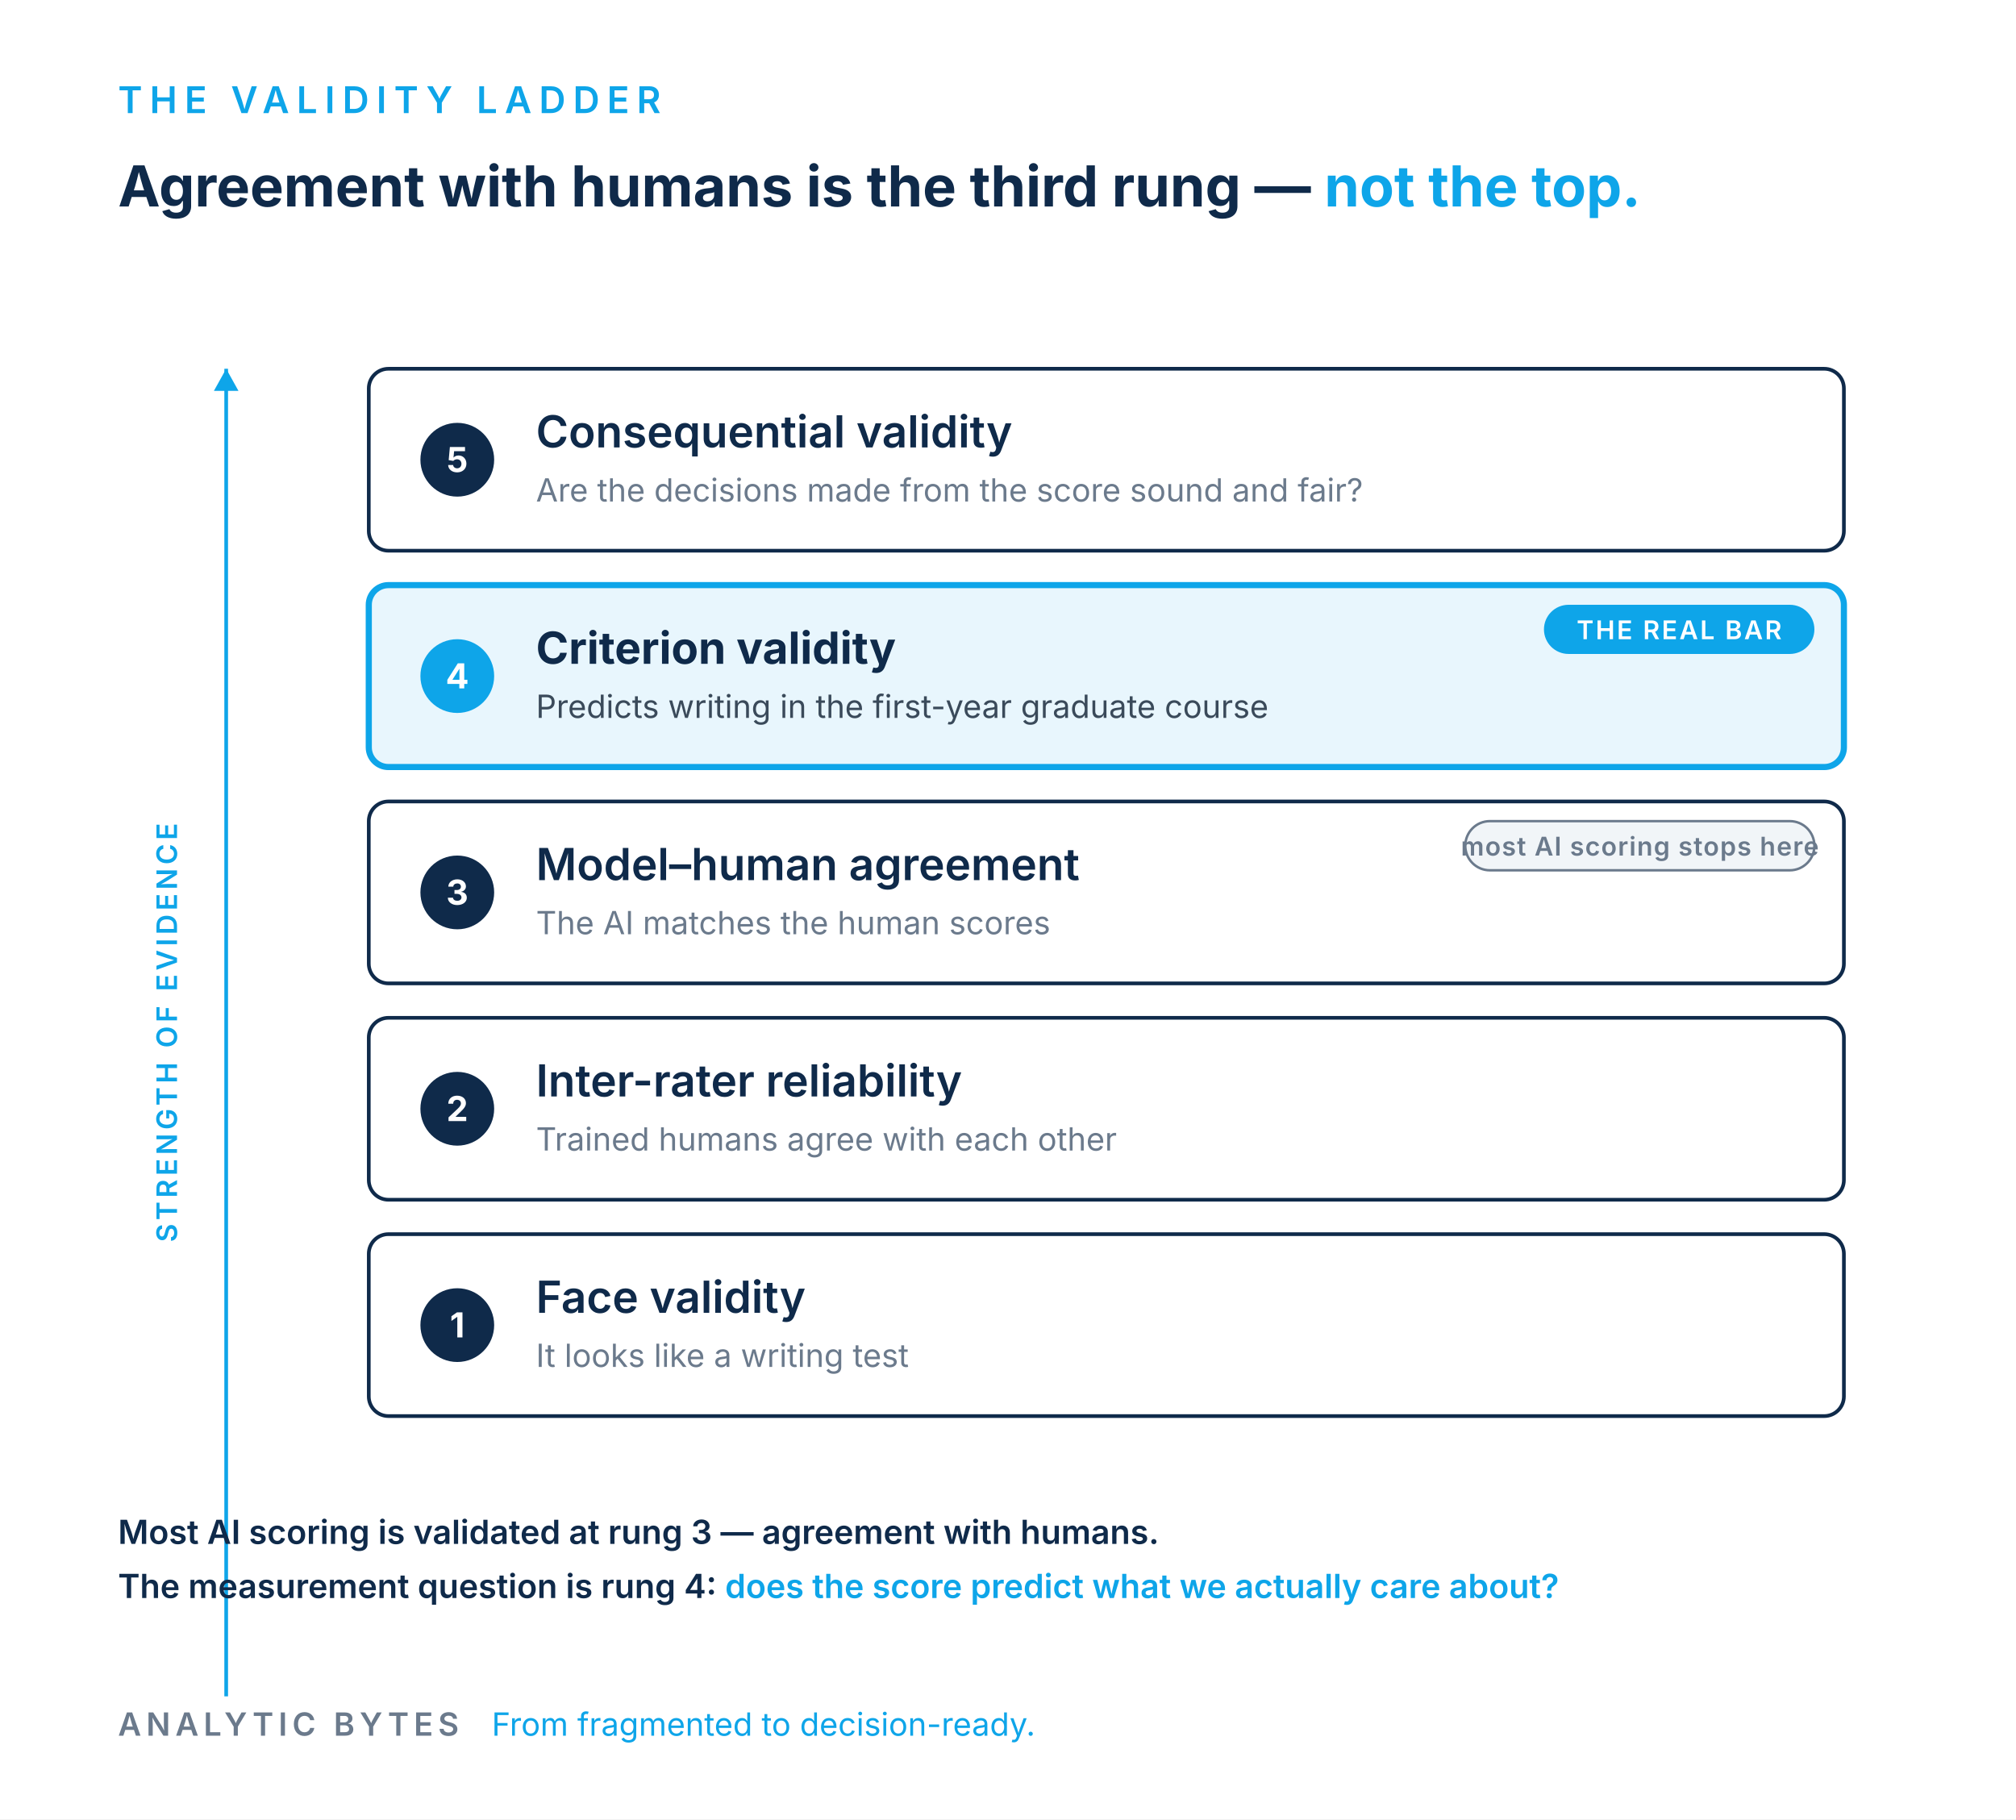
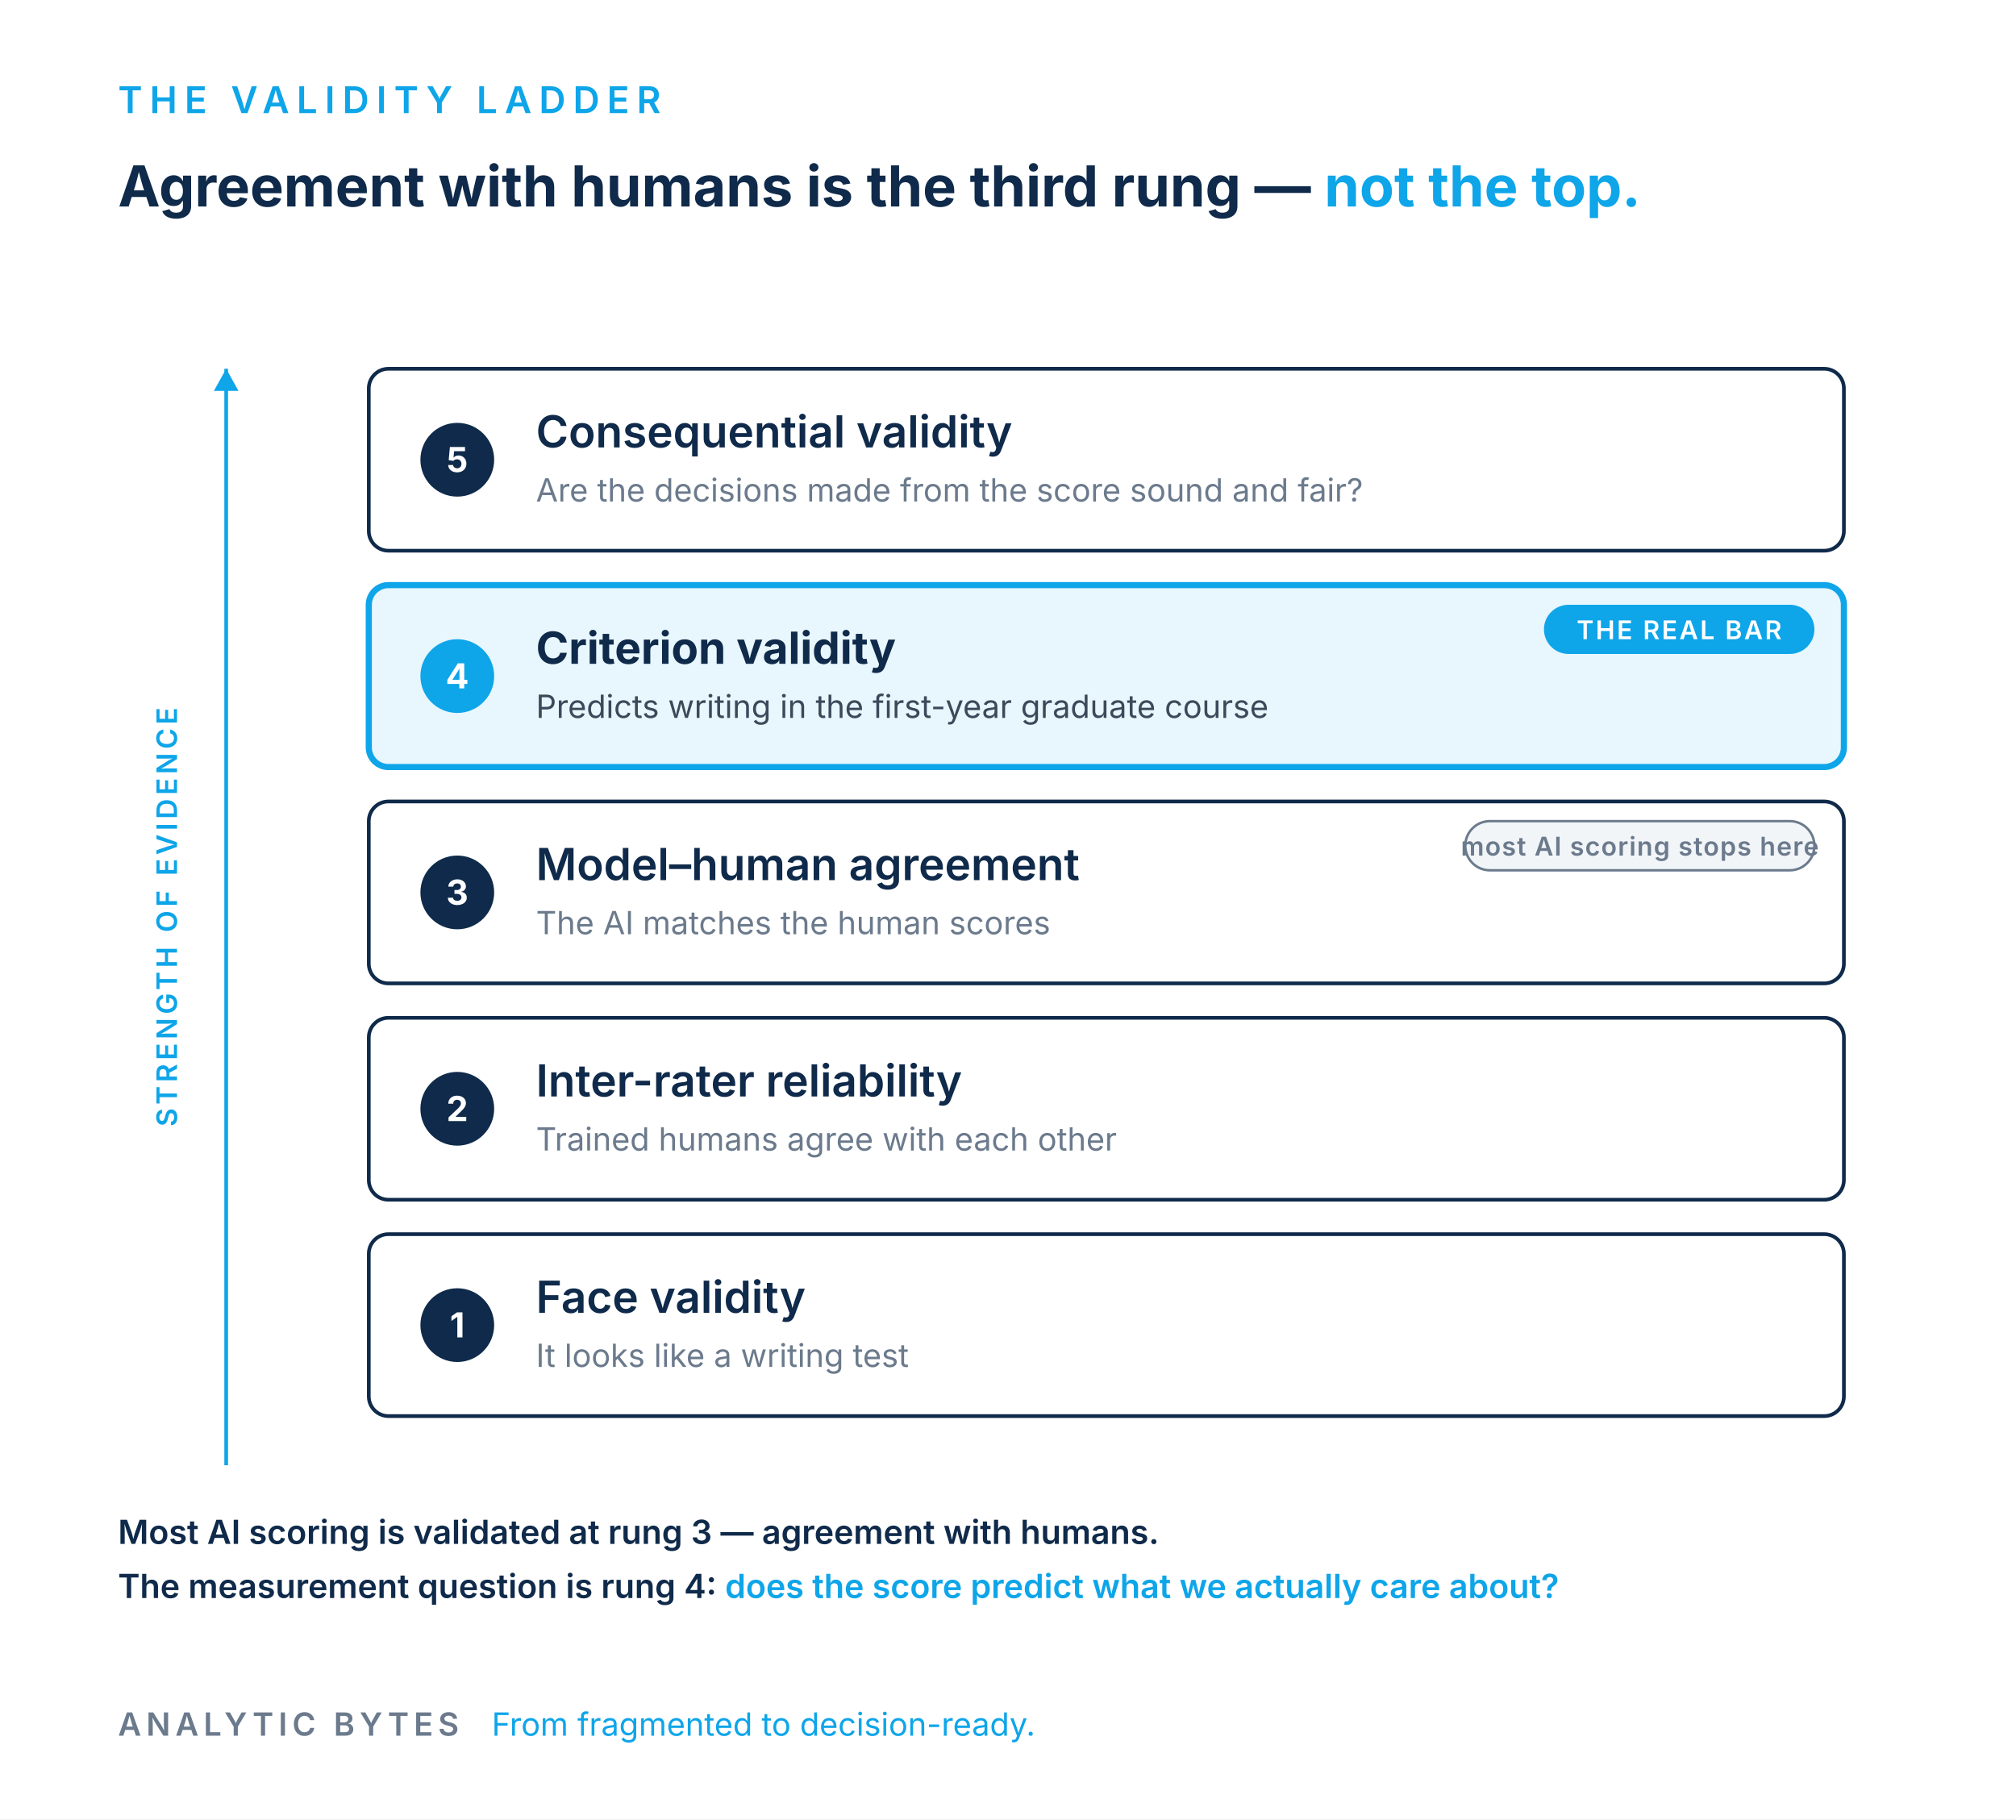
<svg xmlns="http://www.w3.org/2000/svg" viewBox="0 0 820 740" role="img" aria-labelledby="ttl desc" font-family="Inter,Helvetica,Arial,sans-serif">
  <rect width="820" height="740" fill="#FFFFFF" />
  <text x="48" y="46" font-size="15" letter-spacing="3" fill="#0EA5E9" font-weight="600">THE VALIDITY LADDER</text>
  <text x="48" y="84" font-size="23" fill="#0F2A4A" font-weight="700">Agreement with humans is the third rung — <tspan fill="#0EA5E9">not the top.</tspan>
  </text>
-   <line x1="92" y1="690" x2="92" y2="150" stroke="#0EA5E9" stroke-width="1.5" />
+   <line x1="92" y1="596" x2="92" y2="150" stroke="#0EA5E9" stroke-width="1.5" />
  <path d="M92,150 l-5,9 l10,0 z" fill="#0EA5E9" />
-   <text transform="translate(72,420) rotate(-90)" font-size="11.5" letter-spacing="1.5" fill="#0EA5E9" font-weight="600" text-anchor="middle">STRENGTH OF EVIDENCE</text>
+   <text transform="translate(72,373) rotate(-90)" font-size="11.5" letter-spacing="1.5" fill="#0EA5E9" font-weight="600" text-anchor="middle">STRENGTH OF EVIDENCE</text>
  <rect x="150" y="150" width="600" height="74" rx="8" fill="#FFFFFF" stroke="#0F2A4A" stroke-width="1.5" />
  <circle cx="186" cy="187" r="15" fill="#0F2A4A" />
  <text x="186" y="192" font-size="14" fill="#FFFFFF" font-weight="700" text-anchor="middle">5</text>
  <text x="218" y="182" font-size="18" fill="#0F2A4A" font-weight="600">Consequential validity</text>
  <text x="218" y="204" font-size="13" fill="#6B7A8C">Are the decisions made from the score sound and fair?</text>
  <rect x="150" y="238" width="600" height="74" rx="8" fill="#E8F6FD" stroke="#0EA5E9" stroke-width="2.5" />
  <circle cx="186" cy="275" r="15" fill="#0EA5E9" />
  <text x="186" y="280" font-size="14" fill="#FFFFFF" font-weight="700" text-anchor="middle">4</text>
  <text x="218" y="270" font-size="18" fill="#0F2A4A" font-weight="700">Criterion validity</text>
  <text x="218" y="292" font-size="13" fill="#3A4A5A">Predicts writing in the first-year graduate course</text>
  <rect x="628" y="246" width="110" height="20" rx="10" fill="#0EA5E9" />
  <text x="683" y="260" font-size="10.5" letter-spacing="0.8" fill="#FFFFFF" font-weight="600" text-anchor="middle">THE REAL BAR</text>
  <rect x="150" y="326" width="600" height="74" rx="8" fill="#FFFFFF" stroke="#0F2A4A" stroke-width="1.5" />
  <circle cx="186" cy="363" r="15" fill="#0F2A4A" />
  <text x="186" y="368" font-size="14" fill="#FFFFFF" font-weight="700" text-anchor="middle">3</text>
  <text x="218" y="358" font-size="18" fill="#0F2A4A" font-weight="600">Model–human agreement</text>
  <text x="218" y="380" font-size="13" fill="#6B7A8C">The AI matches the human scores</text>
  <rect x="596" y="334" width="142" height="20" rx="10" fill="#F1F5F8" stroke="#6B7A8C" stroke-width="1" />
  <text x="667" y="348" font-size="10.5" letter-spacing="0.4" fill="#6B7A8C" font-weight="600" text-anchor="middle">most AI scoring stops here</text>
  <rect x="150" y="414" width="600" height="74" rx="8" fill="#FFFFFF" stroke="#0F2A4A" stroke-width="1.5" />
  <circle cx="186" cy="451" r="15" fill="#0F2A4A" />
  <text x="186" y="456" font-size="14" fill="#FFFFFF" font-weight="700" text-anchor="middle">2</text>
  <text x="218" y="446" font-size="18" fill="#0F2A4A" font-weight="600">Inter-rater reliability</text>
  <text x="218" y="468" font-size="13" fill="#6B7A8C">Trained humans agree with each other</text>
  <rect x="150" y="502" width="600" height="74" rx="8" fill="#FFFFFF" stroke="#0F2A4A" stroke-width="1.5" />
  <circle cx="186" cy="539" r="15" fill="#0F2A4A" />
  <text x="186" y="544" font-size="14" fill="#FFFFFF" font-weight="700" text-anchor="middle">1</text>
  <text x="218" y="534" font-size="18" fill="#0F2A4A" font-weight="600">Face validity</text>
  <text x="218" y="556" font-size="13" fill="#6B7A8C">It looks like a writing test</text>
  <text x="48" y="628" font-size="13.5" fill="#0F2A4A" font-weight="600">Most AI scoring is validated at rung 3 — agreement with humans.</text>
  <text x="48" y="650" font-size="13.5" fill="#0F2A4A" font-weight="600">The measurement question is rung 4: <tspan fill="#0EA5E9">does the score predict what we actually care about?</tspan>
  </text>
  <text x="48" y="706" font-size="13" letter-spacing="2" fill="#6B7A8C" font-weight="600">ANALYTIC BYTES</text>
  <text x="200" y="706" font-size="13" fill="#0EA5E9">From fragmented to decision-ready.</text>
</svg>
